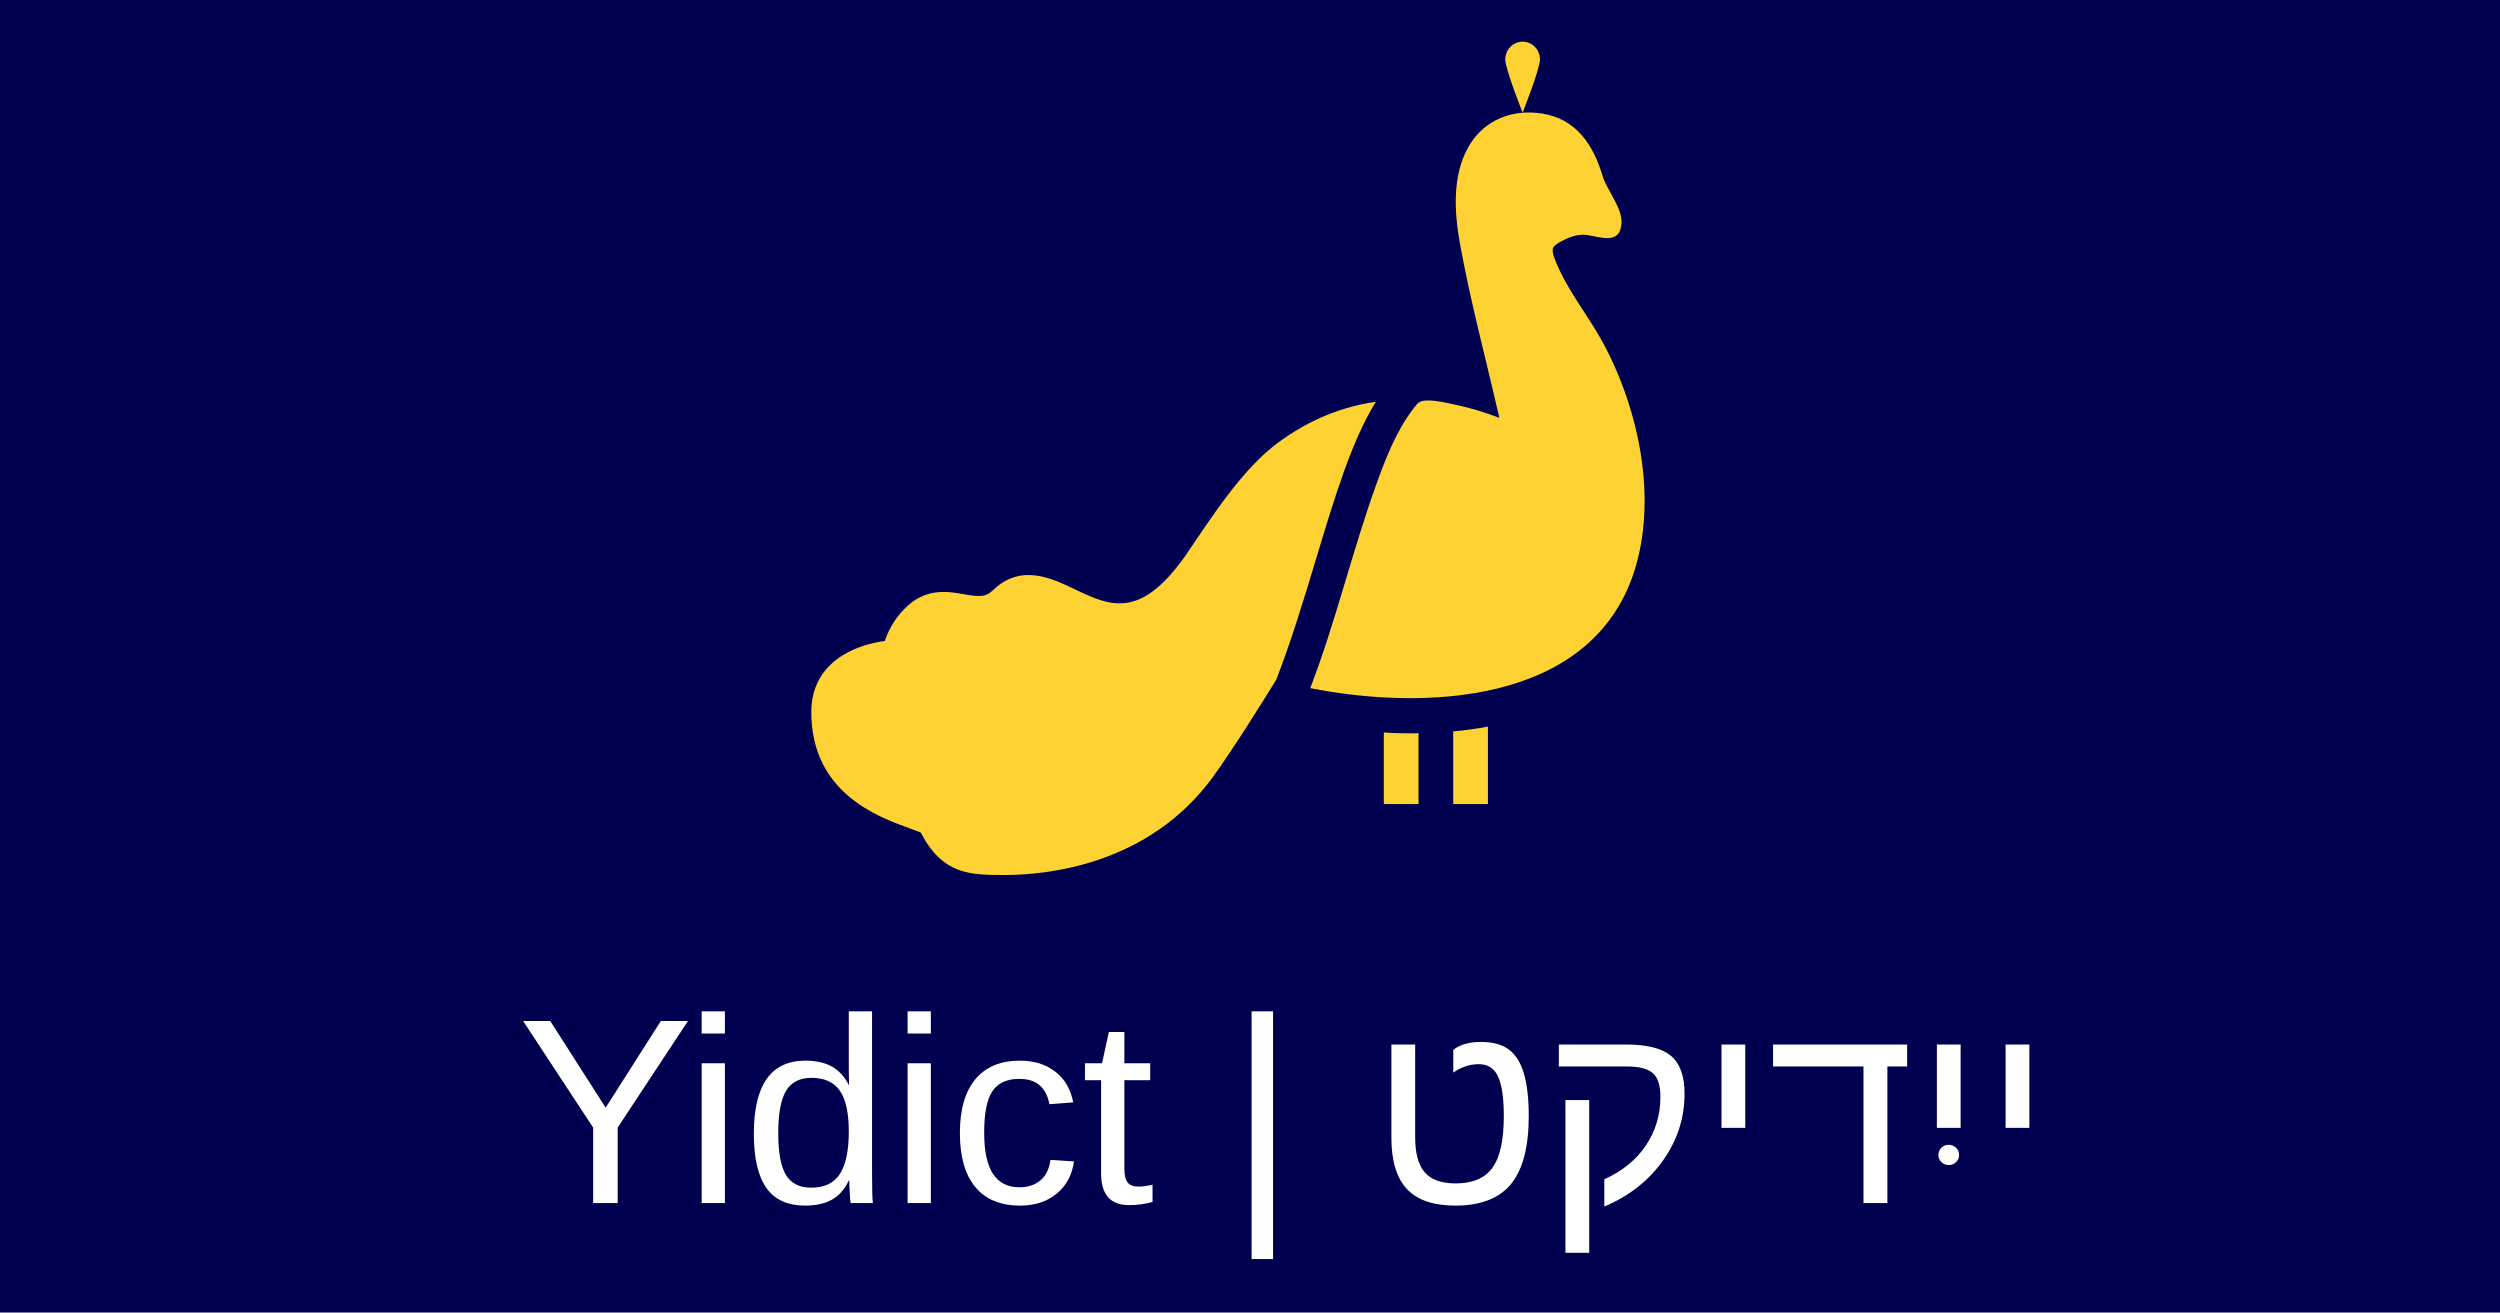
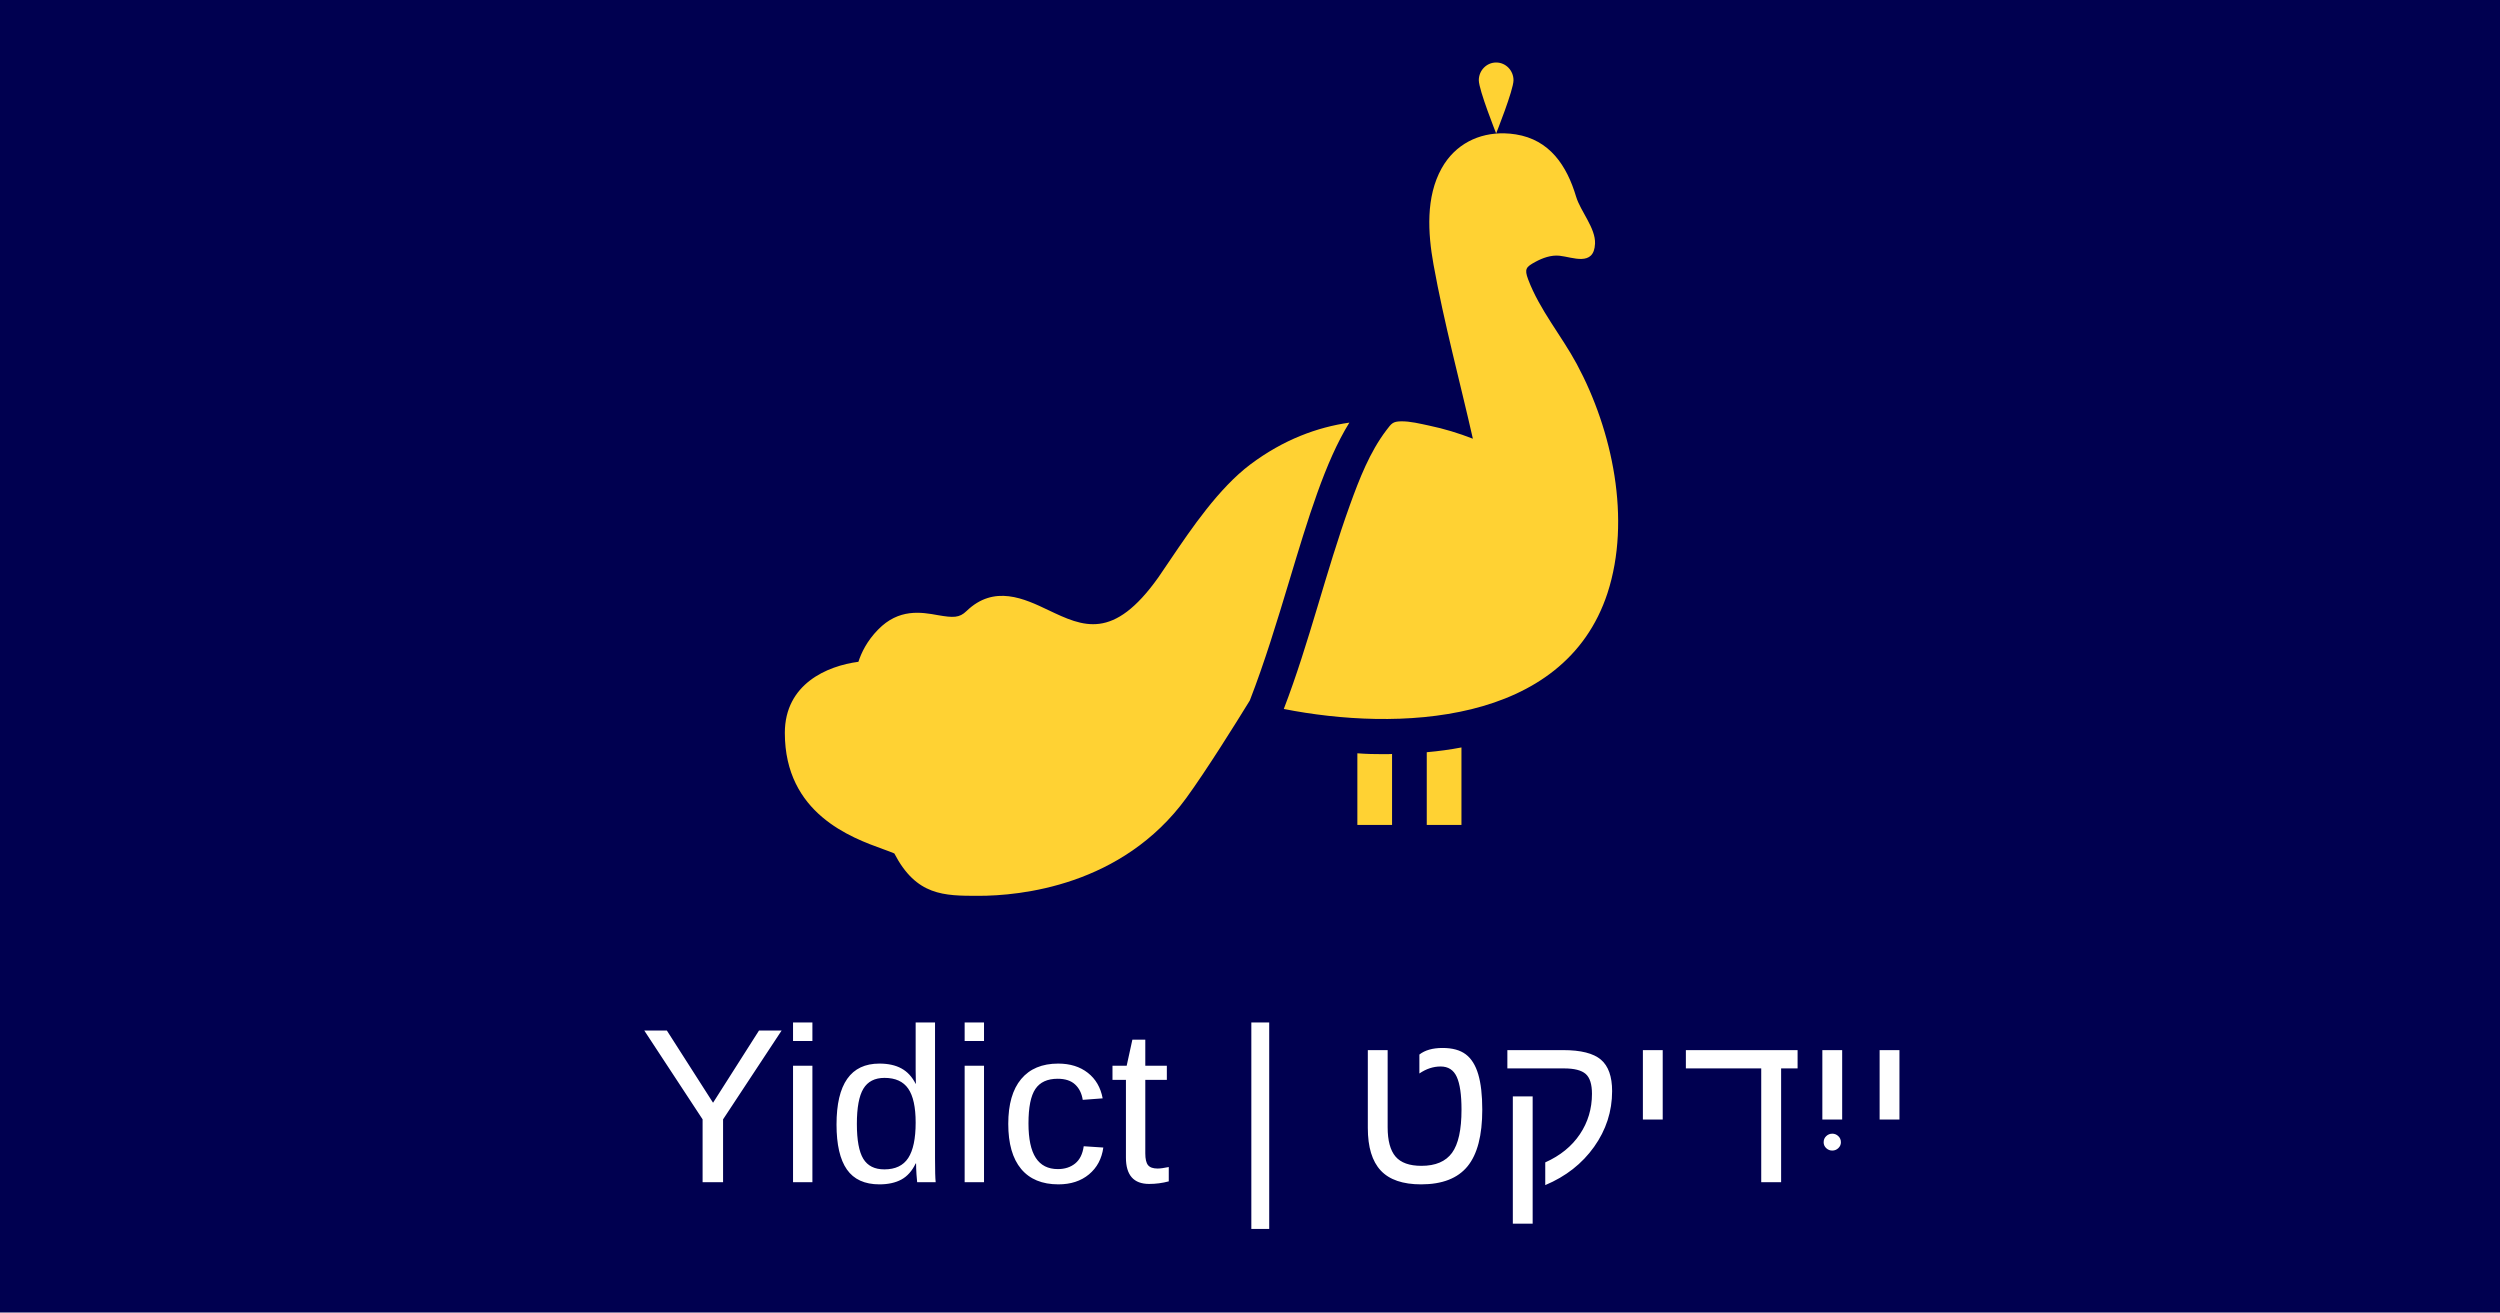
<svg xmlns="http://www.w3.org/2000/svg" width="1200mm" height="630mm" viewBox="0 0 1200 630" version="1.1" id="svg844">
  <defs id="defs841" />
  <g id="layer1">
    <rect style="fill:#000050;fill-opacity:1;stroke:#ff0000;stroke-width:0;stroke-linecap:round;paint-order:stroke fill markers" id="rect944" width="1200" height="630" x="3.6228442e-07" y="4.9999994e-07" />
  </g>
  <g id="layer3">
-     <text xml:space="preserve" style="font-weight:bold;font-size:127px;line-height:1.25;font-family:Tahoma;-inkscape-font-specification:'Tahoma, Bold';fill:#ffffff;fill-opacity:1;stroke-width:0.265" x="248.301" y="577.459" id="text2419">
-       <tspan id="tspan2417" style="font-style:normal;font-variant:normal;font-weight:normal;font-stretch:normal;font-size:127px;font-family:Arial;-inkscape-font-specification:'Arial, Normal';font-variant-ligatures:normal;font-variant-caps:normal;font-variant-numeric:normal;font-variant-east-asian:normal;fill:#ffffff;fill-opacity:1;stroke-width:0.265" x="248.301" y="577.459">Yidict | ייִדיקט</tspan>
+     <text xml:space="preserve" style="font-weight:bold;font-size:105.833px;line-height:1.25;font-family:Tahoma;-inkscape-font-specification:'Tahoma, Bold';fill:#ffffff;fill-opacity:1;stroke-width:0.265" x="306.918" y="567.459" id="text2419">
+       <tspan id="tspan2417" style="font-style:normal;font-variant:normal;font-weight:normal;font-stretch:normal;font-size:105.833px;font-family:Arial;-inkscape-font-specification:'Arial, Normal';font-variant-ligatures:normal;font-variant-caps:normal;font-variant-numeric:normal;font-variant-east-asian:normal;fill:#ffffff;fill-opacity:1;stroke-width:0.265" x="306.918" y="567.459">Yidict | ייִדיקט</tspan>
    </text>
  </g>
  <g id="layer2">
-     <g fill="#ffd233" id="g6" style="mix-blend-mode:normal;fill:#ffd233;fill-opacity:1" transform="matrix(2.420866,0,0,2.474023,381.0889,11.48936)">
+     <g fill="#ffd233" id="g6" style="mix-blend-mode:normal;fill:#ffd233;fill-opacity:1" transform="matrix(2.420866,0,0,2.474023,368.3889,21.48936)">
      <path d="m 144.48,3.44 c -1.899,0 -3.44,1.541 -3.44,3.44 0,1.899 3.44,10.32 3.44,10.32 0,0 3.44,-8.421 3.44,-10.32 0,-1.899 -1.541,-3.44 -3.44,-3.44 z m 1.686,13.747 c -5.111,-0.137 -9.811,2.086 -12.49,6.772 -3.179,5.566 -2.737,12.6 -1.619,18.671 2.088,11.338 5.21,22.57 7.807,33.802 -2.817,-1.08 -5.722,-1.938 -8.681,-2.546 -1.782,-0.365 -3.764,-0.864 -5.583,-0.826 -1.624,0.034 -1.874,0.416 -2.882,1.713 -3.306,4.252 -5.372,9.484 -7.223,14.492 -4.816,13.051 -8.034,26.642 -13.122,39.6 22.291,4.314 55.56,3.299 64.191,-22.501 4.72,-14.248 0.993,-31.528 -6.101,-44.424 -3.041,-5.528 -7.357,-10.487 -9.641,-16.421 -0.781,-2.033 -0.416,-2.412 1.438,-3.4 1.441,-0.767 3.126,-1.358 4.784,-1.189 2.566,0.261 6.842,2.175 7.041,-2.345 0.134,-3.017 -2.885,-6.269 -3.756,-9.124 -1.84,-6.03 -5.241,-11.028 -11.953,-12.074 -0.742,-0.116 -1.48,-0.182 -2.21,-0.202 z m -30.792,56.122 c -6.33,0.894 -13.034,3.266 -19.639,8.116 C 89.475,86.034 84.005,93.946 79.98,99.76 c -0.894,1.307 -1.722,2.508 -2.479,3.574 -8.944,12.315 -14.895,9.569 -21.775,6.369 -4.782,-2.236 -10.762,-5.026 -16.266,0.168 -1.41,1.342 -2.616,1.309 -5.677,0.793 -3.268,-0.585 -7.744,-1.341 -11.872,2.822 -2.202,2.202 -3.299,4.474 -3.883,6.228 -6.192,0.791 -14.586,4.299 -14.586,13.794 0,15.652 13.175,20.326 19.505,22.562 0.757,0.275 1.653,0.586 2.204,0.826 4.369,8.222 9.837,8.224 16.683,8.224 8.153,0 28.45,-1.856 41.213,-18.987 3.99,-5.366 9.764,-14.415 12.551,-18.853 0,0 0.006,-0.033 0.04,-0.067 2.924,-7.362 5.399,-15.344 7.807,-23.153 3.75,-12.178 7.117,-23.149 11.932,-30.752 z M 137.6,136.33 c -2.202,0.413 -4.506,0.721 -6.88,0.927 v 14.103 h 6.88 z m -20.64,1.135 V 151.36 h 6.88 V 137.6 c -0.55,0.034 -1.102,0.034 -1.653,0.034 -1.72,0 -3.473,-0.03 -5.227,-0.168 z" id="path4" style="fill:#ffd233;fill-opacity:1" />
    </g>
  </g>
</svg>
